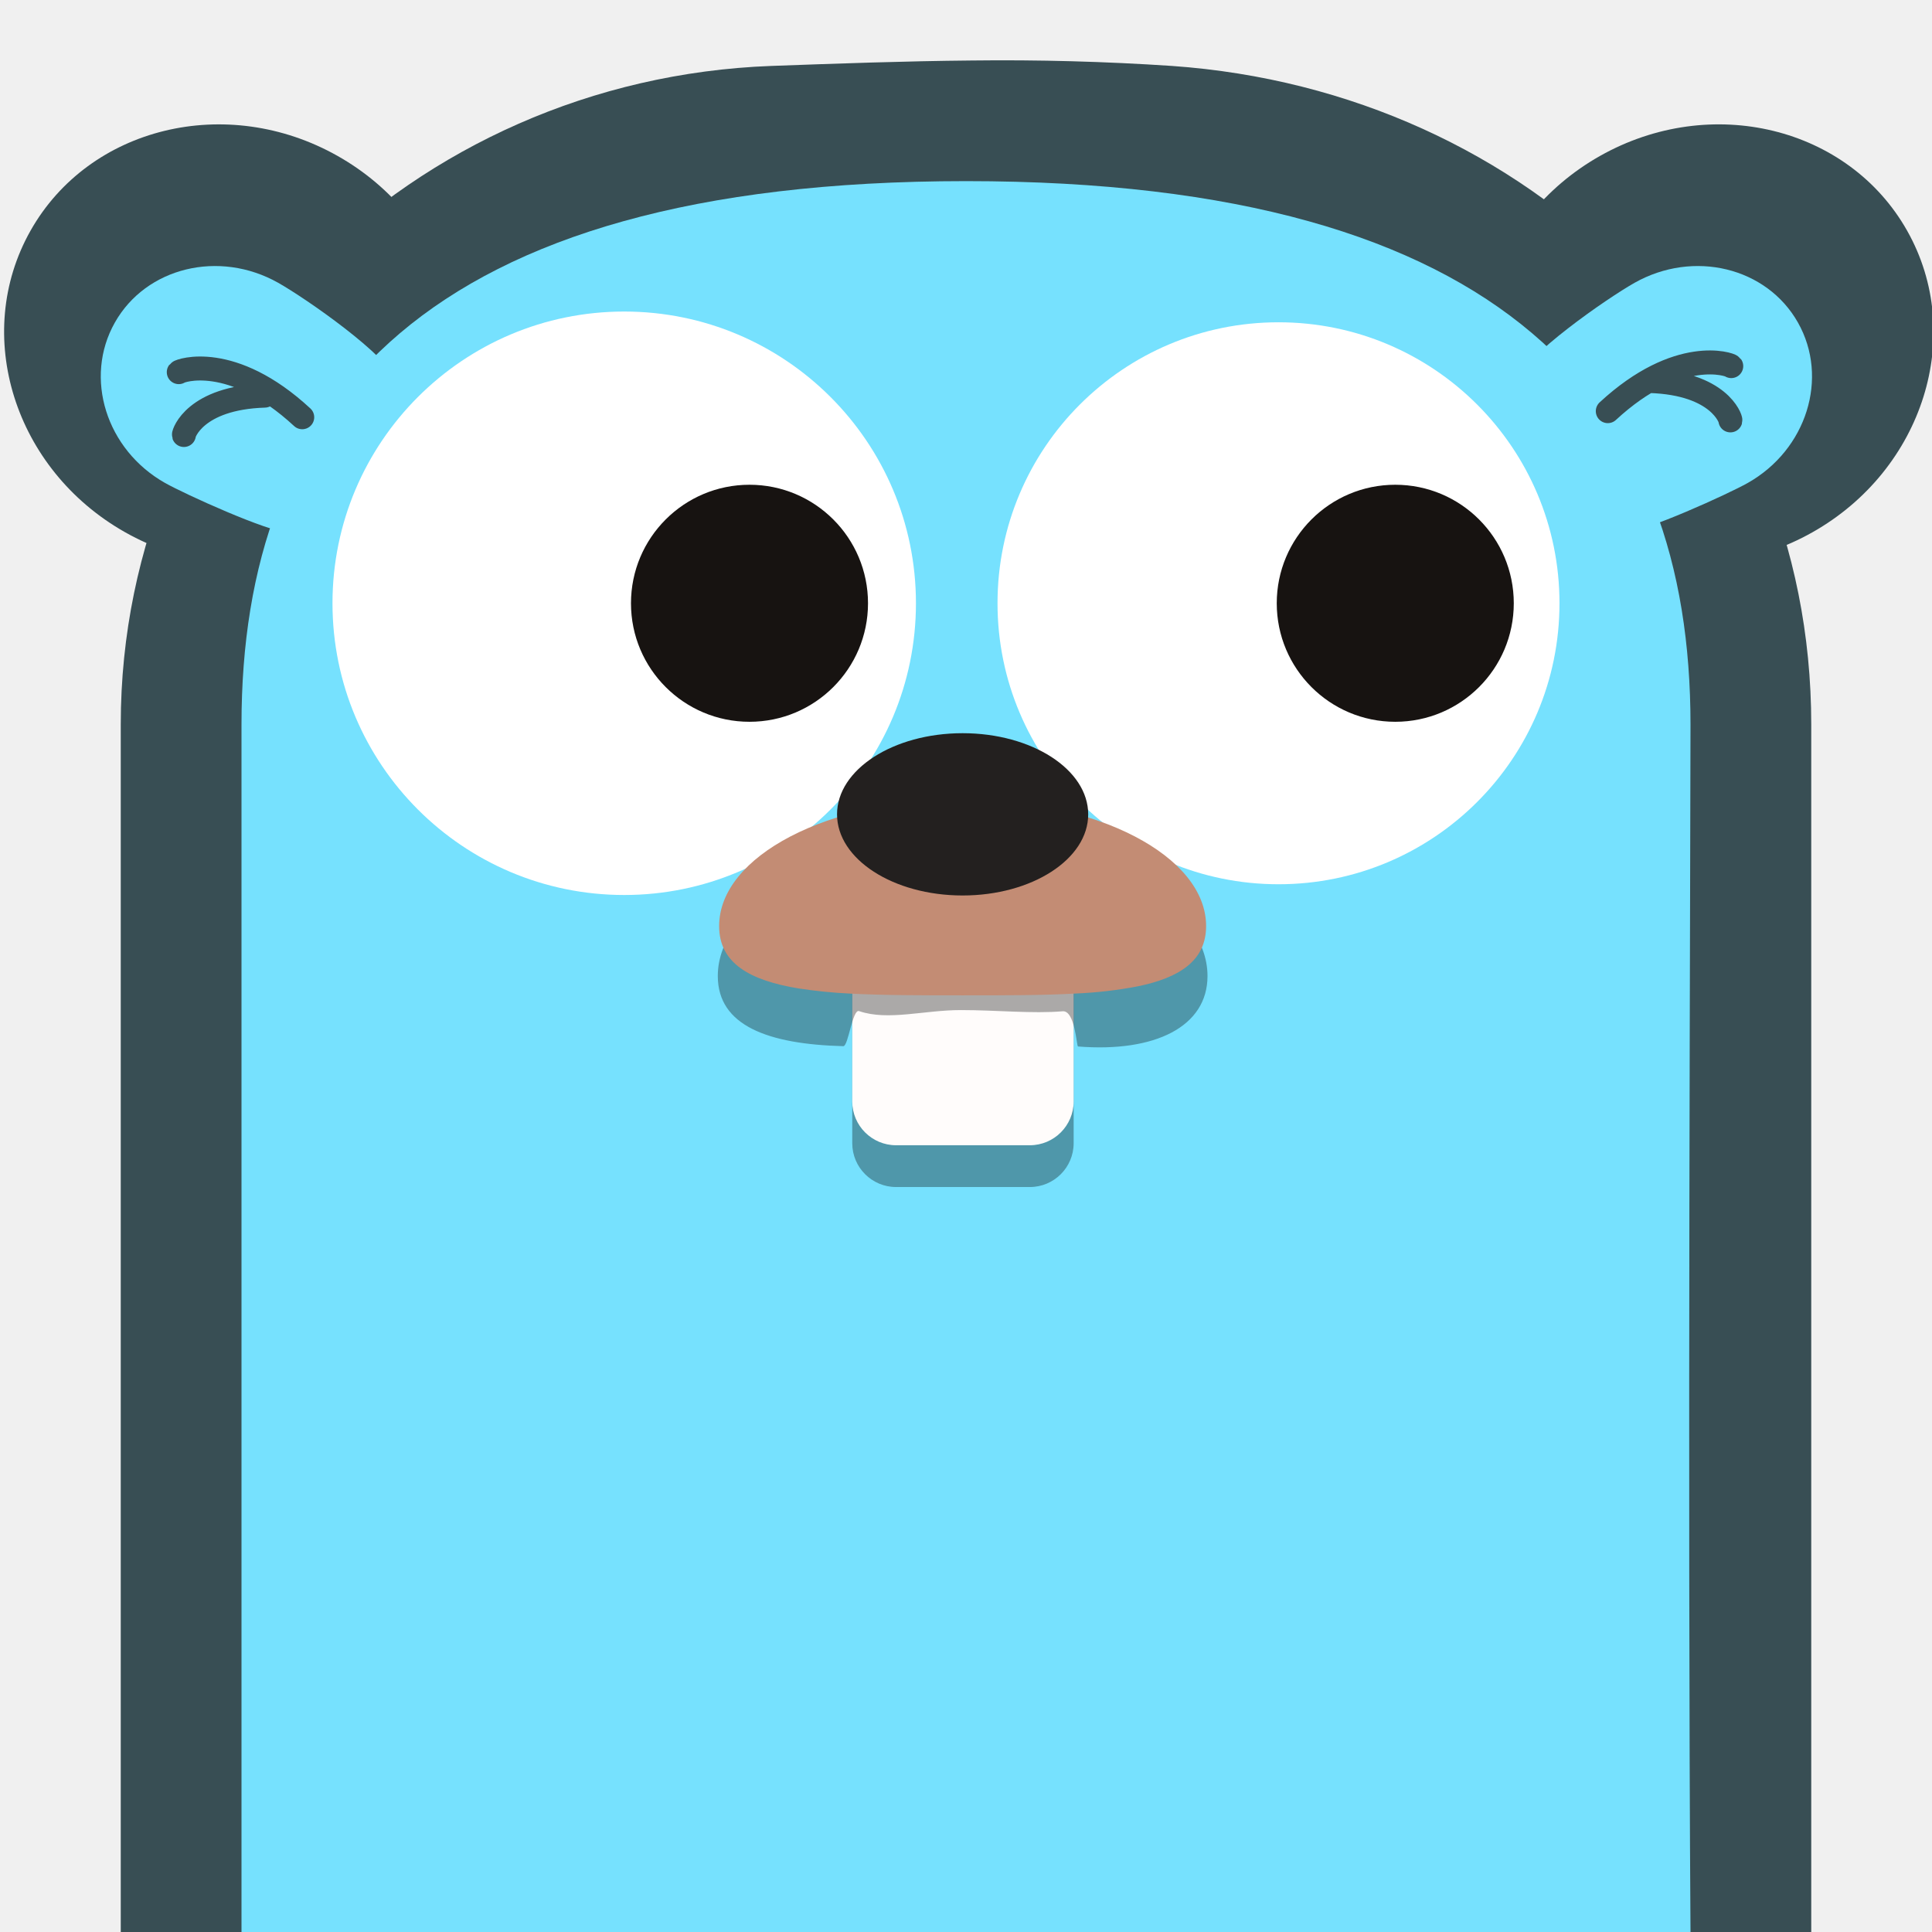
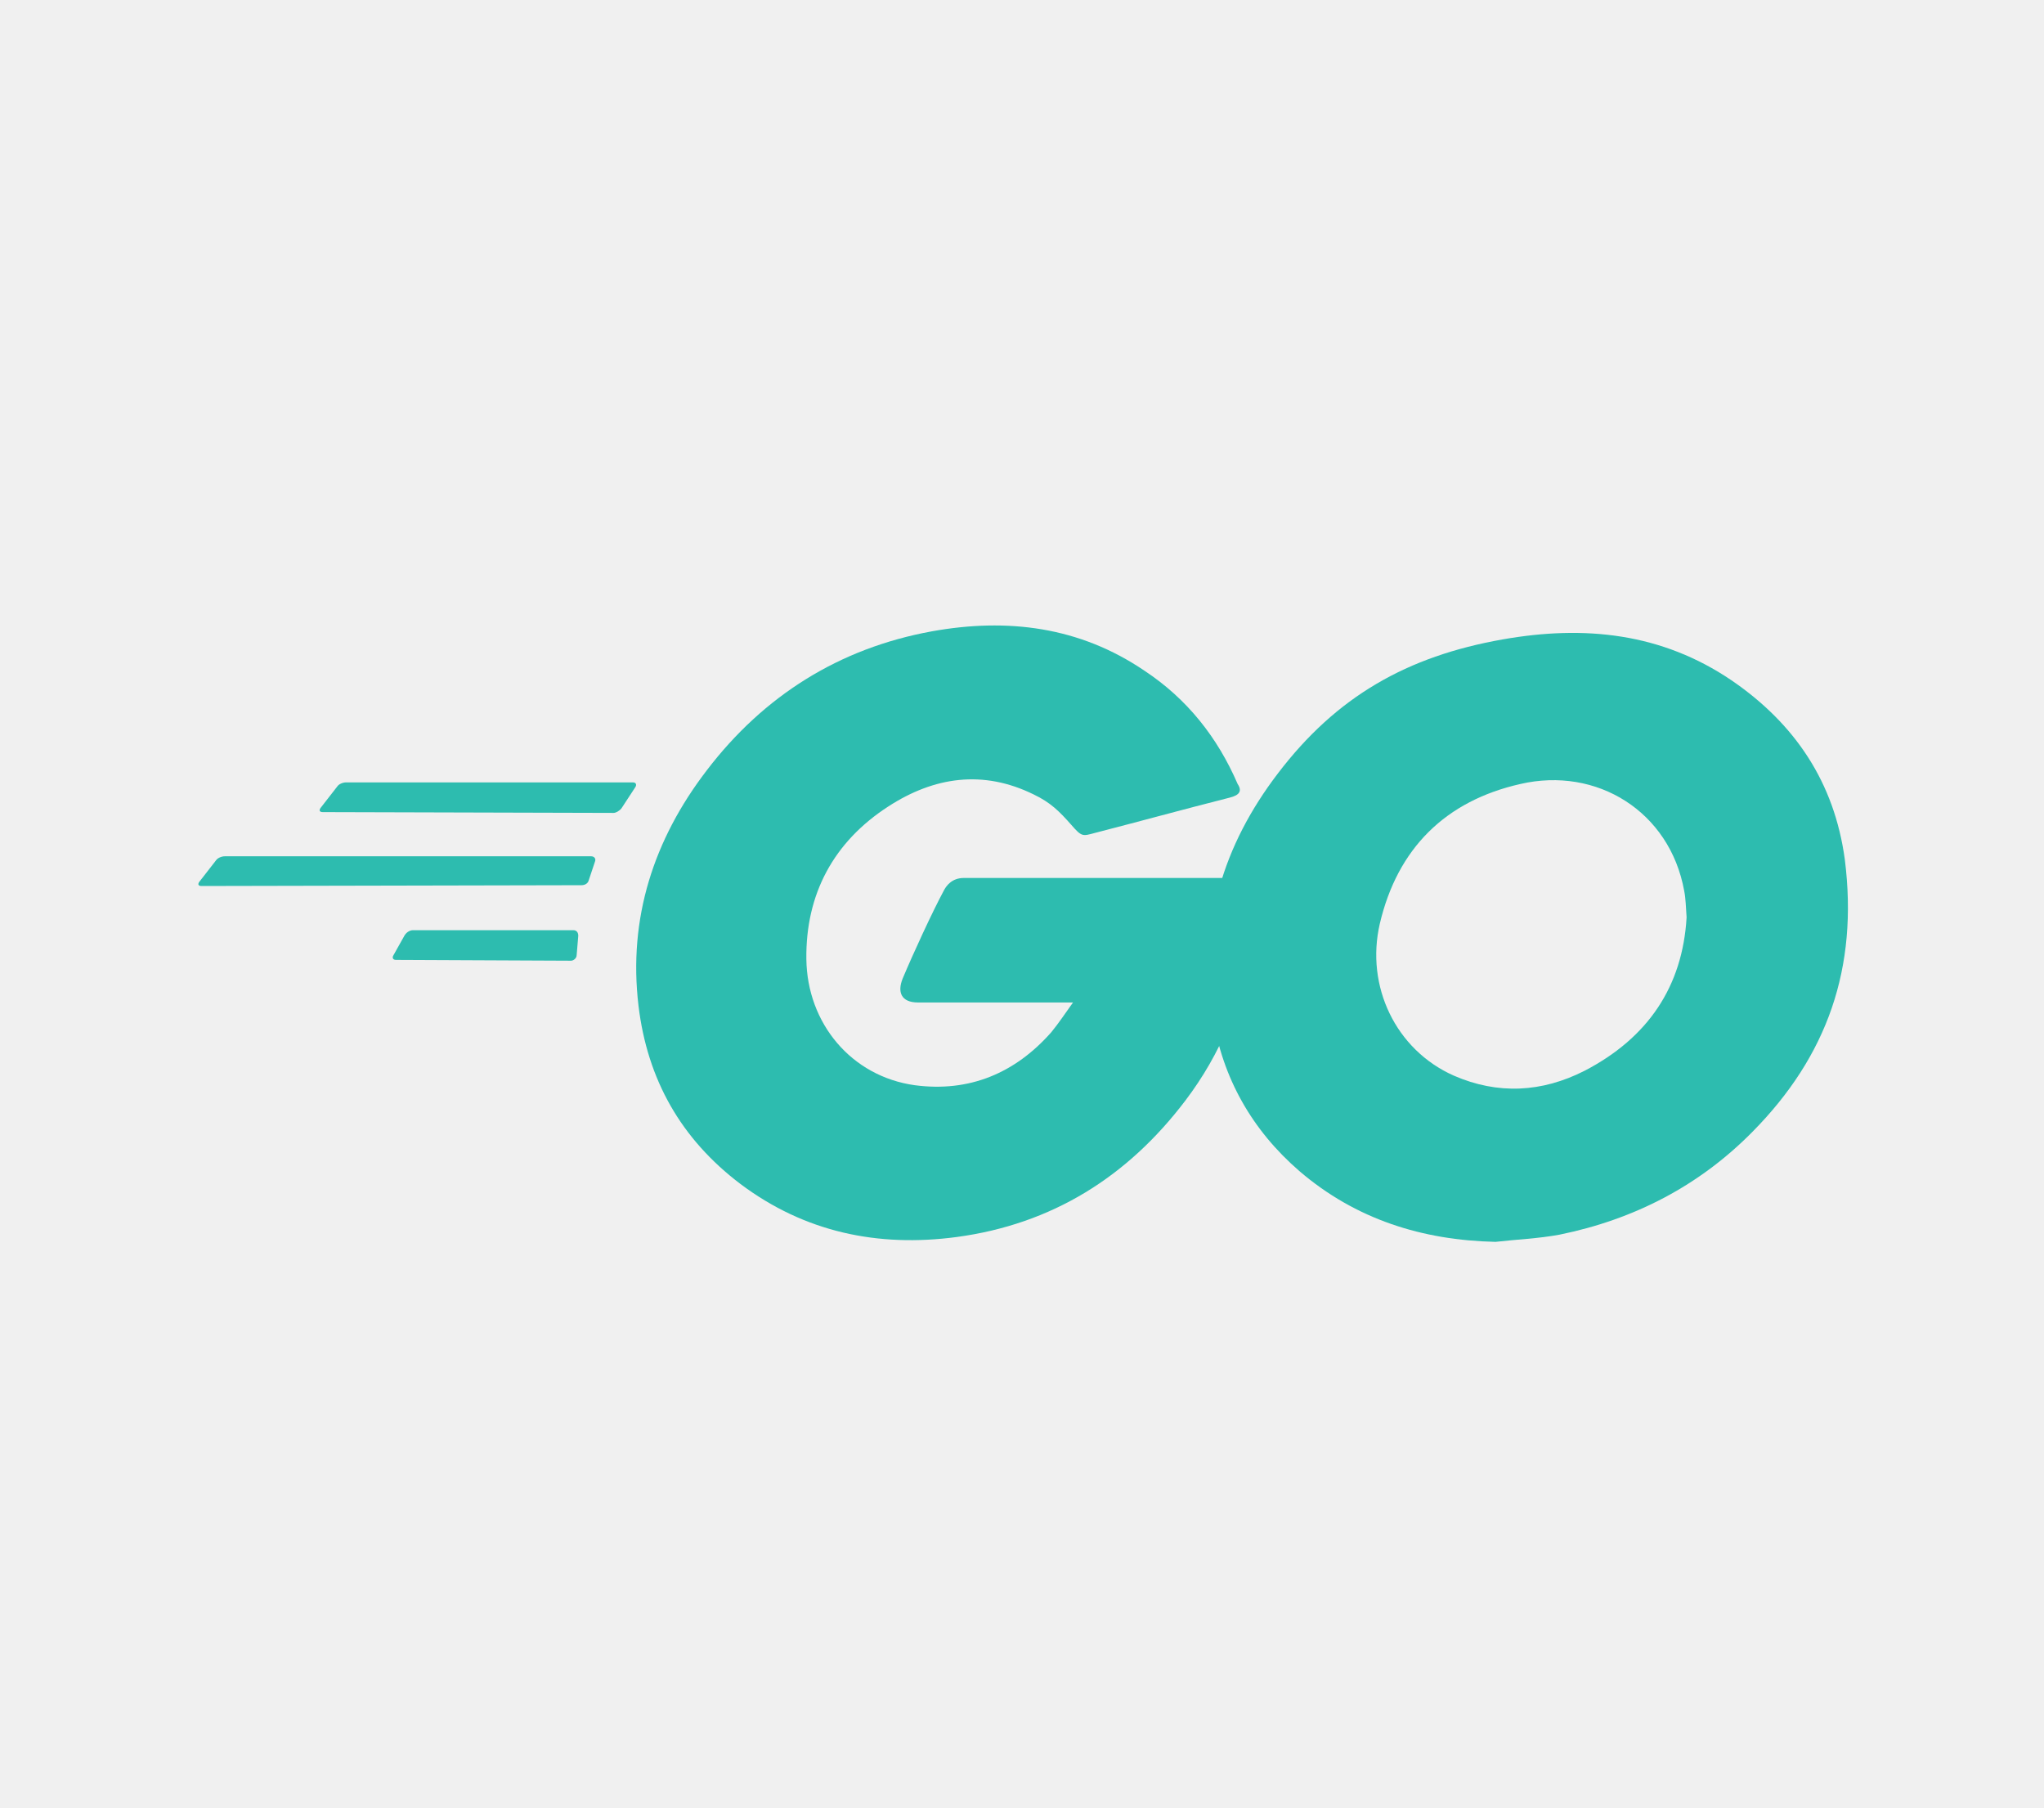
- <svg xmlns="http://www.w3.org/2000/svg" width="32" height="32" viewBox="0 0 32 32" version="1.1">
-   <g transform="translate(0 -1020.362)" stroke-linecap="round" stroke-linejoin="miter" stroke-miterlimit="4" stroke-opacity="1">
-     <ellipse style="isolation:auto;mix-blend-mode:normal" cx="-907.357" cy="479.9" rx="3.579" ry="3.821" transform="scale(-1 1) rotate(-60.548)" color="#000" clip-rule="nonzero" display="inline" overflow="visible" visibility="visible" opacity="1" color-interpolation="sRGB" color-interpolation-filters="linearRGB" solid-color="#000" solid-opacity="1" fill="#384e54" fill-opacity="1" fill-rule="nonzero" stroke="none" stroke-width="10" stroke-dashoffset="0" color-rendering="auto" image-rendering="auto" shape-rendering="auto" text-rendering="auto" />
-     <ellipse transform="rotate(-60.548)" ry="3.821" rx="3.579" cy="507.846" cx="-891.577" style="isolation:auto;mix-blend-mode:normal" color="#000" clip-rule="nonzero" display="inline" overflow="visible" visibility="visible" opacity="1" color-interpolation="sRGB" color-interpolation-filters="linearRGB" solid-color="#000" solid-opacity="1" fill="#384e54" fill-opacity="1" fill-rule="nonzero" stroke="none" stroke-width="10" stroke-dashoffset="0" color-rendering="auto" image-rendering="auto" shape-rendering="auto" text-rendering="auto" />
-     <path style="isolation:auto;mix-blend-mode:normal" d="M16.092 1021.364c-1.106.01-2.21.05-3.316.09-5.934.22-10.776 4.94-10.776 10.908v20h28v-20c0-5.968-4.667-10.491-10.59-10.908a42.245 42.245 0 0 0-3.318-.09z" color="#000" clip-rule="nonzero" display="inline" overflow="visible" visibility="visible" opacity="1" color-interpolation="sRGB" color-interpolation-filters="linearRGB" solid-color="#000" solid-opacity="1" fill="#384e54" fill-opacity="1" fill-rule="nonzero" stroke="none" stroke-width="10" stroke-dashoffset="0" color-rendering="auto" image-rendering="auto" shape-rendering="auto" text-rendering="auto" />
-     <path d="M4.608 1025.046c.46.26 1.818 1.201 1.98 1.648.184.504.16 1.066-.114 1.551-.346.614-1.005.949-1.696.937-.34-.01-1.72-.638-2.043-.82-.977-.551-1.35-1.741-.833-2.657.517-.916 1.728-1.21 2.706-.659z" style="isolation:auto;mix-blend-mode:normal" color="#000" clip-rule="nonzero" display="inline" overflow="visible" visibility="visible" opacity="1" color-interpolation="sRGB" color-interpolation-filters="linearRGB" solid-color="#000" solid-opacity="1" fill="#76e1fe" fill-opacity="1" fill-rule="nonzero" stroke="none" stroke-width="10" stroke-dashoffset="0" color-rendering="auto" image-rendering="auto" shape-rendering="auto" text-rendering="auto" />
-     <rect style="isolation:auto;mix-blend-mode:normal" width="3.087" height="3.531" x="14.406" y="1035.684" ry=".624" color="#000" clip-rule="nonzero" display="inline" overflow="visible" visibility="visible" opacity="1" color-interpolation="sRGB" color-interpolation-filters="linearRGB" solid-color="#000" solid-opacity="1" fill="#000" fill-opacity=".329" fill-rule="nonzero" stroke="none" stroke-width="10" stroke-dashoffset="0" color-rendering="auto" image-rendering="auto" shape-rendering="auto" text-rendering="auto" />
-     <path style="isolation:auto;mix-blend-mode:normal" d="M16 1023.362c-9 0-12 3.716-12 9v20h24c-.049-7.356 0-18 0-20 0-5.285-3-9-12-9z" color="#000" clip-rule="nonzero" display="inline" overflow="visible" visibility="visible" opacity="1" color-interpolation="sRGB" color-interpolation-filters="linearRGB" solid-color="#000" solid-opacity="1" fill="#76e1fe" fill-opacity="1" fill-rule="nonzero" stroke="none" stroke-width="10" stroke-dashoffset="0" color-rendering="auto" image-rendering="auto" shape-rendering="auto" text-rendering="auto" />
-     <path style="isolation:auto;mix-blend-mode:normal" d="M27.074 1025.046c-.46.26-1.818 1.201-1.98 1.648a1.848 1.848 0 0 0 .114 1.551c.346.614 1.005.949 1.696.937.34-.01 1.72-.638 2.043-.82.977-.551 1.35-1.741.833-2.657-.517-.916-1.728-1.21-2.706-.659z" color="#000" clip-rule="nonzero" display="inline" overflow="visible" visibility="visible" opacity="1" color-interpolation="sRGB" color-interpolation-filters="linearRGB" solid-color="#000" solid-opacity="1" fill="#76e1fe" fill-opacity="1" fill-rule="nonzero" stroke="none" stroke-width="10" stroke-dashoffset="0" color-rendering="auto" image-rendering="auto" shape-rendering="auto" text-rendering="auto" />
-     <circle style="isolation:auto;mix-blend-mode:normal" cx="21.176" cy="1030.354" r="4.654" color="#000" clip-rule="nonzero" display="inline" overflow="visible" visibility="visible" opacity="1" color-interpolation="sRGB" color-interpolation-filters="linearRGB" solid-color="#000" solid-opacity="1" fill="#fff" fill-opacity="1" fill-rule="nonzero" stroke="none" stroke-width="10" stroke-dashoffset="0" color-rendering="auto" image-rendering="auto" shape-rendering="auto" text-rendering="auto" />
-     <circle r="4.832" cy="1030.354" cx="10.339" style="isolation:auto;mix-blend-mode:normal" color="#000" clip-rule="nonzero" display="inline" overflow="visible" visibility="visible" opacity="1" color-interpolation="sRGB" color-interpolation-filters="linearRGB" solid-color="#000" solid-opacity="1" fill="#fff" fill-opacity="1" fill-rule="nonzero" stroke="none" stroke-width="10" stroke-dashoffset="0" color-rendering="auto" image-rendering="auto" shape-rendering="auto" text-rendering="auto" />
-     <rect style="isolation:auto;mix-blend-mode:normal" width="3.667" height="4.106" x="14.116" y="1035.917" ry=".726" color="#000" clip-rule="nonzero" display="inline" overflow="visible" visibility="visible" opacity="1" color-interpolation="sRGB" color-interpolation-filters="linearRGB" solid-color="#000" solid-opacity="1" fill="#000" fill-opacity=".329" fill-rule="nonzero" stroke="none" stroke-width="10" stroke-dashoffset="0" color-rendering="auto" image-rendering="auto" shape-rendering="auto" text-rendering="auto" />
-     <rect ry=".726" y="1035.225" x="14.116" height="4.106" width="3.667" style="isolation:auto;mix-blend-mode:normal" color="#000" clip-rule="nonzero" display="inline" overflow="visible" visibility="visible" opacity="1" color-interpolation="sRGB" color-interpolation-filters="linearRGB" solid-color="#000" solid-opacity="1" fill="#fffcfb" fill-opacity="1" fill-rule="nonzero" stroke="none" stroke-width="10" stroke-dashoffset="0" color-rendering="auto" image-rendering="auto" shape-rendering="auto" text-rendering="auto" />
-     <path style="isolation:auto;mix-blend-mode:normal" d="M20 1036.529c0 .838-.871 1.268-2.145 1.166-.024 0-.048-.6-.254-.583-.504.042-1.096-.02-1.686-.02-.613 0-1.206.182-1.686.017-.11-.038-.178.583-.261.581-1.244-.033-2.079-.338-2.079-1.162 0-1.211 1.816-2.194 4.055-2.194 2.24 0 4.056.983 4.056 2.194z" color="#000" clip-rule="nonzero" display="inline" overflow="visible" visibility="visible" opacity="1" color-interpolation="sRGB" color-interpolation-filters="linearRGB" solid-color="#000" solid-opacity="1" fill="#000" fill-opacity=".329" fill-rule="nonzero" stroke="none" stroke-width="10" stroke-dashoffset="0" color-rendering="auto" image-rendering="auto" shape-rendering="auto" text-rendering="auto" />
-     <path d="M19.977 1035.7c0 .569-.433.856-1.138 1a7 7 0 0 1-1.003.117c-.564.032-1.208.031-1.892.031-.672 0-1.307 0-1.865-.029a8.217 8.217 0 0 1-.843-.084c-.814-.132-1.325-.417-1.325-1.034 0-1.16 1.806-2.1 4.033-2.1 2.228 0 4.033.94 4.033 2.1z" style="isolation:auto;mix-blend-mode:normal" color="#000" clip-rule="nonzero" display="inline" overflow="visible" visibility="visible" opacity="1" color-interpolation="sRGB" color-interpolation-filters="linearRGB" solid-color="#000" solid-opacity="1" fill="#c38c74" fill-opacity="1" fill-rule="nonzero" stroke="none" stroke-width="10" stroke-dashoffset="0" color-rendering="auto" image-rendering="auto" shape-rendering="auto" text-rendering="auto" />
-     <ellipse cy="1033.85" cx="15.944" style="isolation:auto;mix-blend-mode:normal" rx="2.08" ry="1.344" color="#000" clip-rule="nonzero" display="inline" overflow="visible" visibility="visible" opacity="1" color-interpolation="sRGB" color-interpolation-filters="linearRGB" solid-color="#000" solid-opacity="1" fill="#23201f" fill-opacity="1" fill-rule="nonzero" stroke="none" stroke-width="10" stroke-dashoffset="0" color-rendering="auto" image-rendering="auto" shape-rendering="auto" text-rendering="auto" />
-     <circle style="isolation:auto;mix-blend-mode:normal" cx="12.414" cy="1030.354" r="1.963" color="#000" clip-rule="nonzero" display="inline" overflow="visible" visibility="visible" opacity="1" color-interpolation="sRGB" color-interpolation-filters="linearRGB" solid-color="#000" solid-opacity="1" fill="#171311" fill-opacity="1" fill-rule="nonzero" stroke="none" stroke-width="10" stroke-dashoffset="0" color-rendering="auto" image-rendering="auto" shape-rendering="auto" text-rendering="auto" />
-     <circle r="1.963" cy="1030.354" cx="23.11" style="isolation:auto;mix-blend-mode:normal" color="#000" clip-rule="nonzero" display="inline" overflow="visible" visibility="visible" opacity="1" color-interpolation="sRGB" color-interpolation-filters="linearRGB" solid-color="#000" solid-opacity="1" fill="#171311" fill-opacity="1" fill-rule="nonzero" stroke="none" stroke-width="10" stroke-dashoffset="0" color-rendering="auto" image-rendering="auto" shape-rendering="auto" text-rendering="auto" />
-     <path d="M5.006 1027.273c-1.17-1.084-2.027-.772-2.045-.747M4.385 1026.915c-1.158.036-1.346.63-1.339.652M26.63 1027.172c1.171-1.083 2.028-.772 2.045-.746M27.322 1026.673c1.158.036 1.346.63 1.339.652" display="inline" fill="none" fill-rule="evenodd" stroke="#384e54" stroke-width=".397" />
+ <svg xmlns="http://www.w3.org/2000/svg" version="1.1" id="Layer_1" x="0px" y="0px" viewBox="0 0 254.5 225" style="enable-background:new 0 0 254.5 225;" xml:space="preserve">
+   <style type="text/css">
+ 	.st0{fill:#2DBCAF;}
+ 	.st1{fill:#5DC9E1;}
+ 	.st2{fill:#FDDD00;}
+ 	.st3{fill:#CE3262;}
+ 	.st4{fill:#00ACD7;}
+ 	.st5{fill:#FFFFFF;}
+ </style>
+   <g>
+     <g>
+       <g>
+         <g>
+           <path class="st0" d="M40.2,101.1c-0.4,0-0.5-0.2-0.3-0.5l2.1-2.7c0.2-0.3,0.7-0.5,1.1-0.5l35.7,0c0.4,0,0.5,0.3,0.3,0.6      l-1.7,2.6c-0.2,0.3-0.7,0.6-1,0.6L40.2,101.1z" />
+         </g>
+       </g>
+     </g>
+     <g>
+       <g>
+         <g>
+           <path class="st0" d="M25.1,110.3c-0.4,0-0.5-0.2-0.3-0.5l2.1-2.7c0.2-0.3,0.7-0.5,1.1-0.5l45.6,0c0.4,0,0.6,0.3,0.5,0.6      l-0.8,2.4c-0.1,0.4-0.5,0.6-0.9,0.6L25.1,110.3z" />
+         </g>
+       </g>
+     </g>
+     <g>
+       <g>
+         <g>
+           <path class="st0" d="M49.3,119.5c-0.4,0-0.5-0.3-0.3-0.6l1.4-2.5c0.2-0.3,0.6-0.6,1-0.6l20,0c0.4,0,0.6,0.3,0.6,0.7l-0.2,2.4      c0,0.4-0.4,0.7-0.7,0.7L49.3,119.5z" />
+         </g>
+       </g>
+     </g>
+     <g>
+       <g id="CXHf1q_1_">
+         <g>
+           <g>
+             <path class="st0" d="M153.1,99.3c-6.3,1.6-10.6,2.8-16.8,4.4c-1.5,0.4-1.6,0.5-2.9-1c-1.5-1.7-2.6-2.8-4.7-3.8       c-6.3-3.1-12.4-2.2-18.1,1.5c-6.8,4.4-10.3,10.9-10.2,19c0.1,8,5.6,14.6,13.5,15.7c6.8,0.9,12.5-1.5,17-6.6       c0.9-1.1,1.7-2.3,2.7-3.7c-3.6,0-8.1,0-19.3,0c-2.1,0-2.6-1.3-1.9-3c1.3-3.1,3.7-8.3,5.1-10.9c0.3-0.6,1-1.6,2.5-1.6       c5.1,0,23.9,0,36.4,0c-0.2,2.7-0.2,5.4-0.6,8.1c-1.1,7.2-3.8,13.8-8.2,19.6c-7.2,9.5-16.6,15.4-28.5,17       c-9.8,1.3-18.9-0.6-26.9-6.6c-7.4-5.6-11.6-13-12.7-22.2c-1.3-10.9,1.9-20.7,8.5-29.3c7.1-9.3,16.5-15.2,28-17.3       c9.4-1.7,18.4-0.6,26.5,4.9c5.3,3.5,9.1,8.3,11.6,14.1C154.7,98.5,154.3,99,153.1,99.3z" />
+           </g>
+           <g>
+             <path class="st0" d="M186.2,154.6c-9.1-0.2-17.4-2.8-24.4-8.8c-5.9-5.1-9.6-11.6-10.8-19.3c-1.8-11.3,1.3-21.3,8.1-30.2       c7.3-9.6,16.1-14.6,28-16.7c10.2-1.8,19.8-0.8,28.5,5.1c7.9,5.4,12.8,12.7,14.1,22.3c1.7,13.5-2.2,24.5-11.5,33.9       c-6.6,6.7-14.7,10.9-24,12.8C191.5,154.2,188.8,154.3,186.2,154.6z M210,114.2c-0.1-1.3-0.1-2.3-0.3-3.3       c-1.8-9.9-10.9-15.5-20.4-13.3c-9.3,2.1-15.3,8-17.5,17.4c-1.8,7.8,2,15.7,9.2,18.9c5.5,2.4,11,2.1,16.3-0.6       C205.2,129.2,209.5,122.8,210,114.2z" />
+           </g>
+         </g>
+       </g>
+     </g>
  </g>
</svg>
